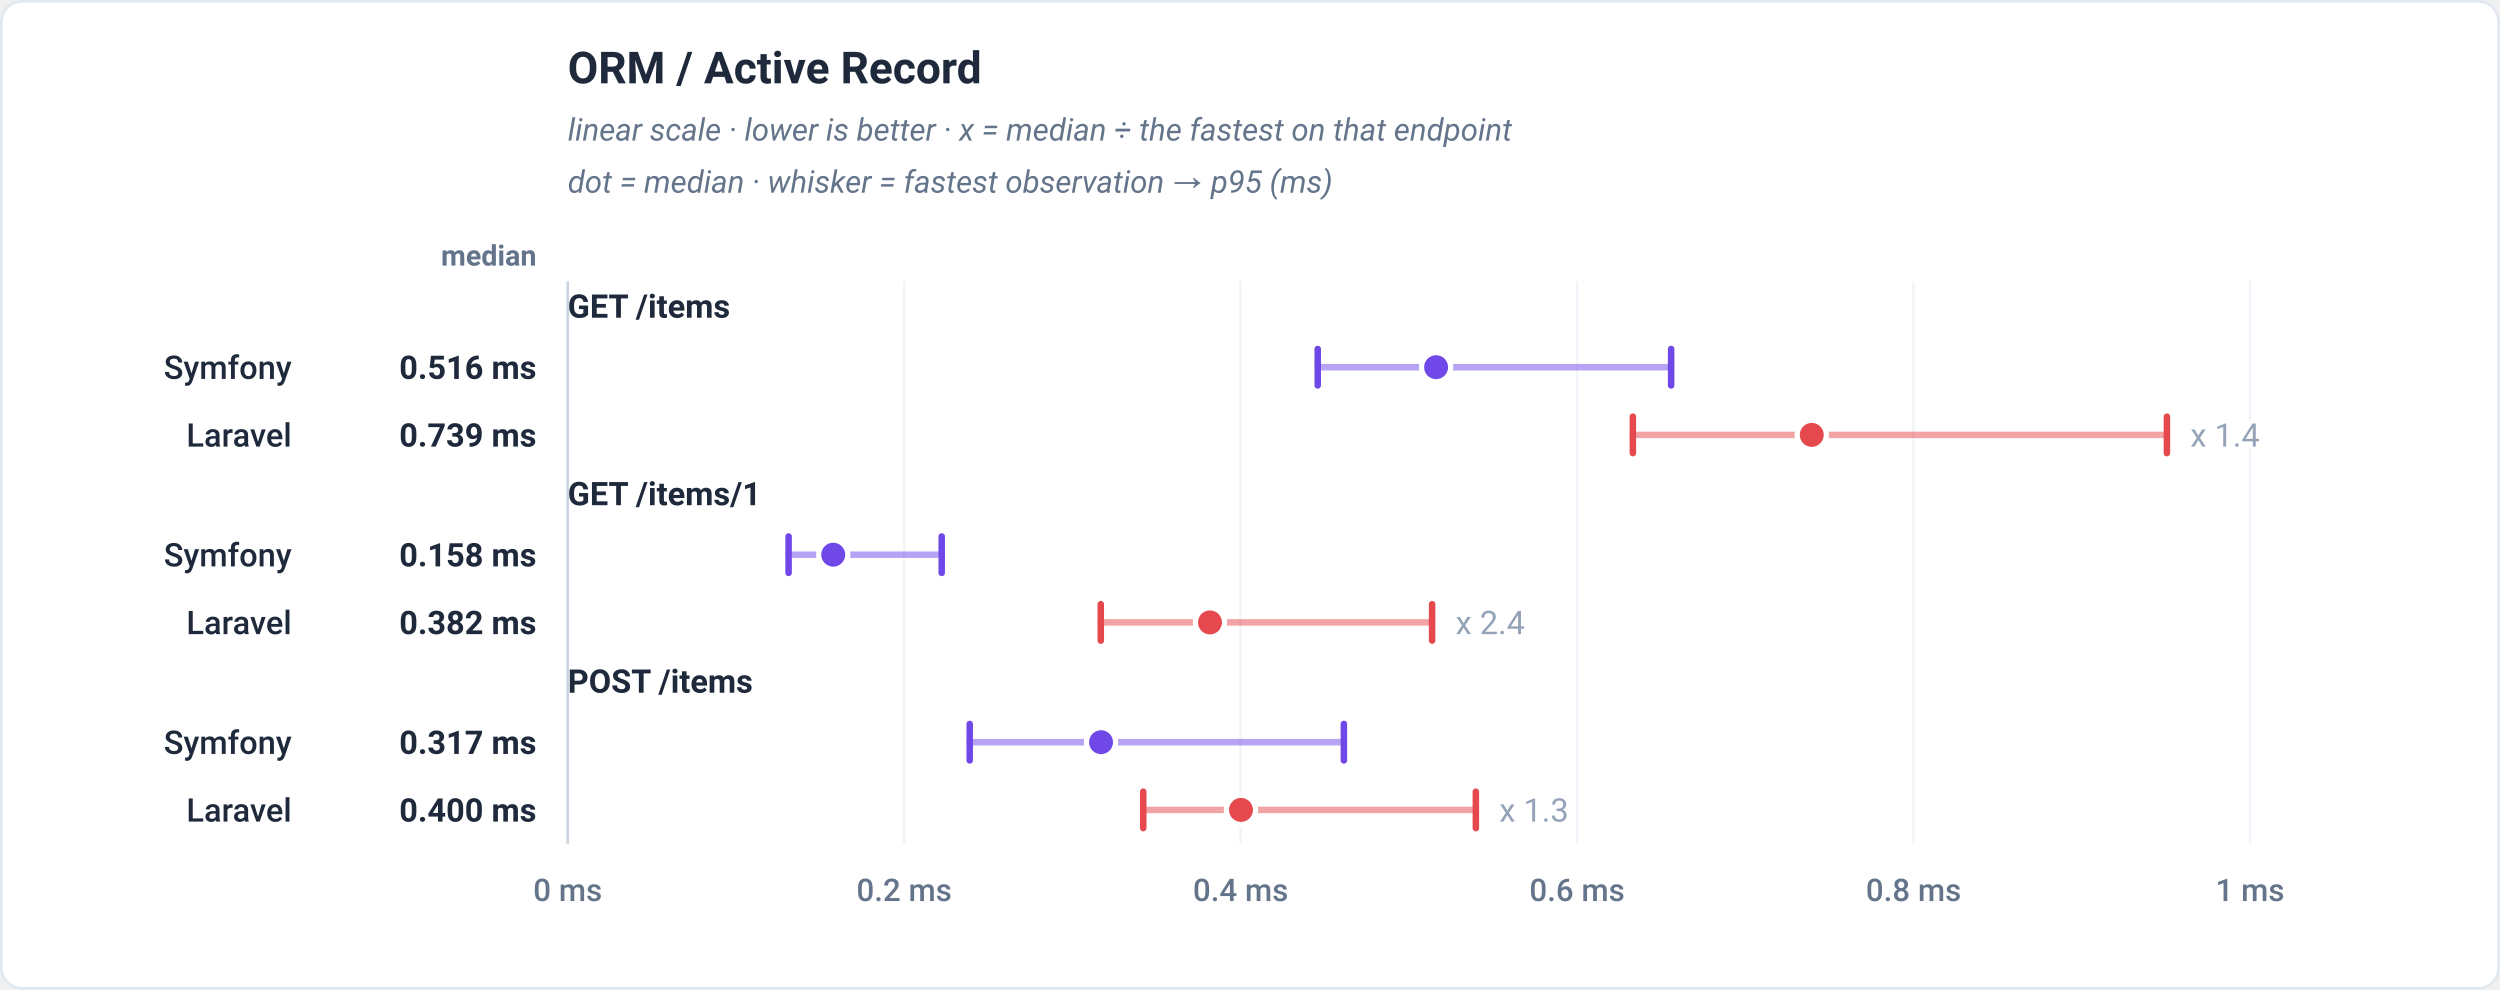
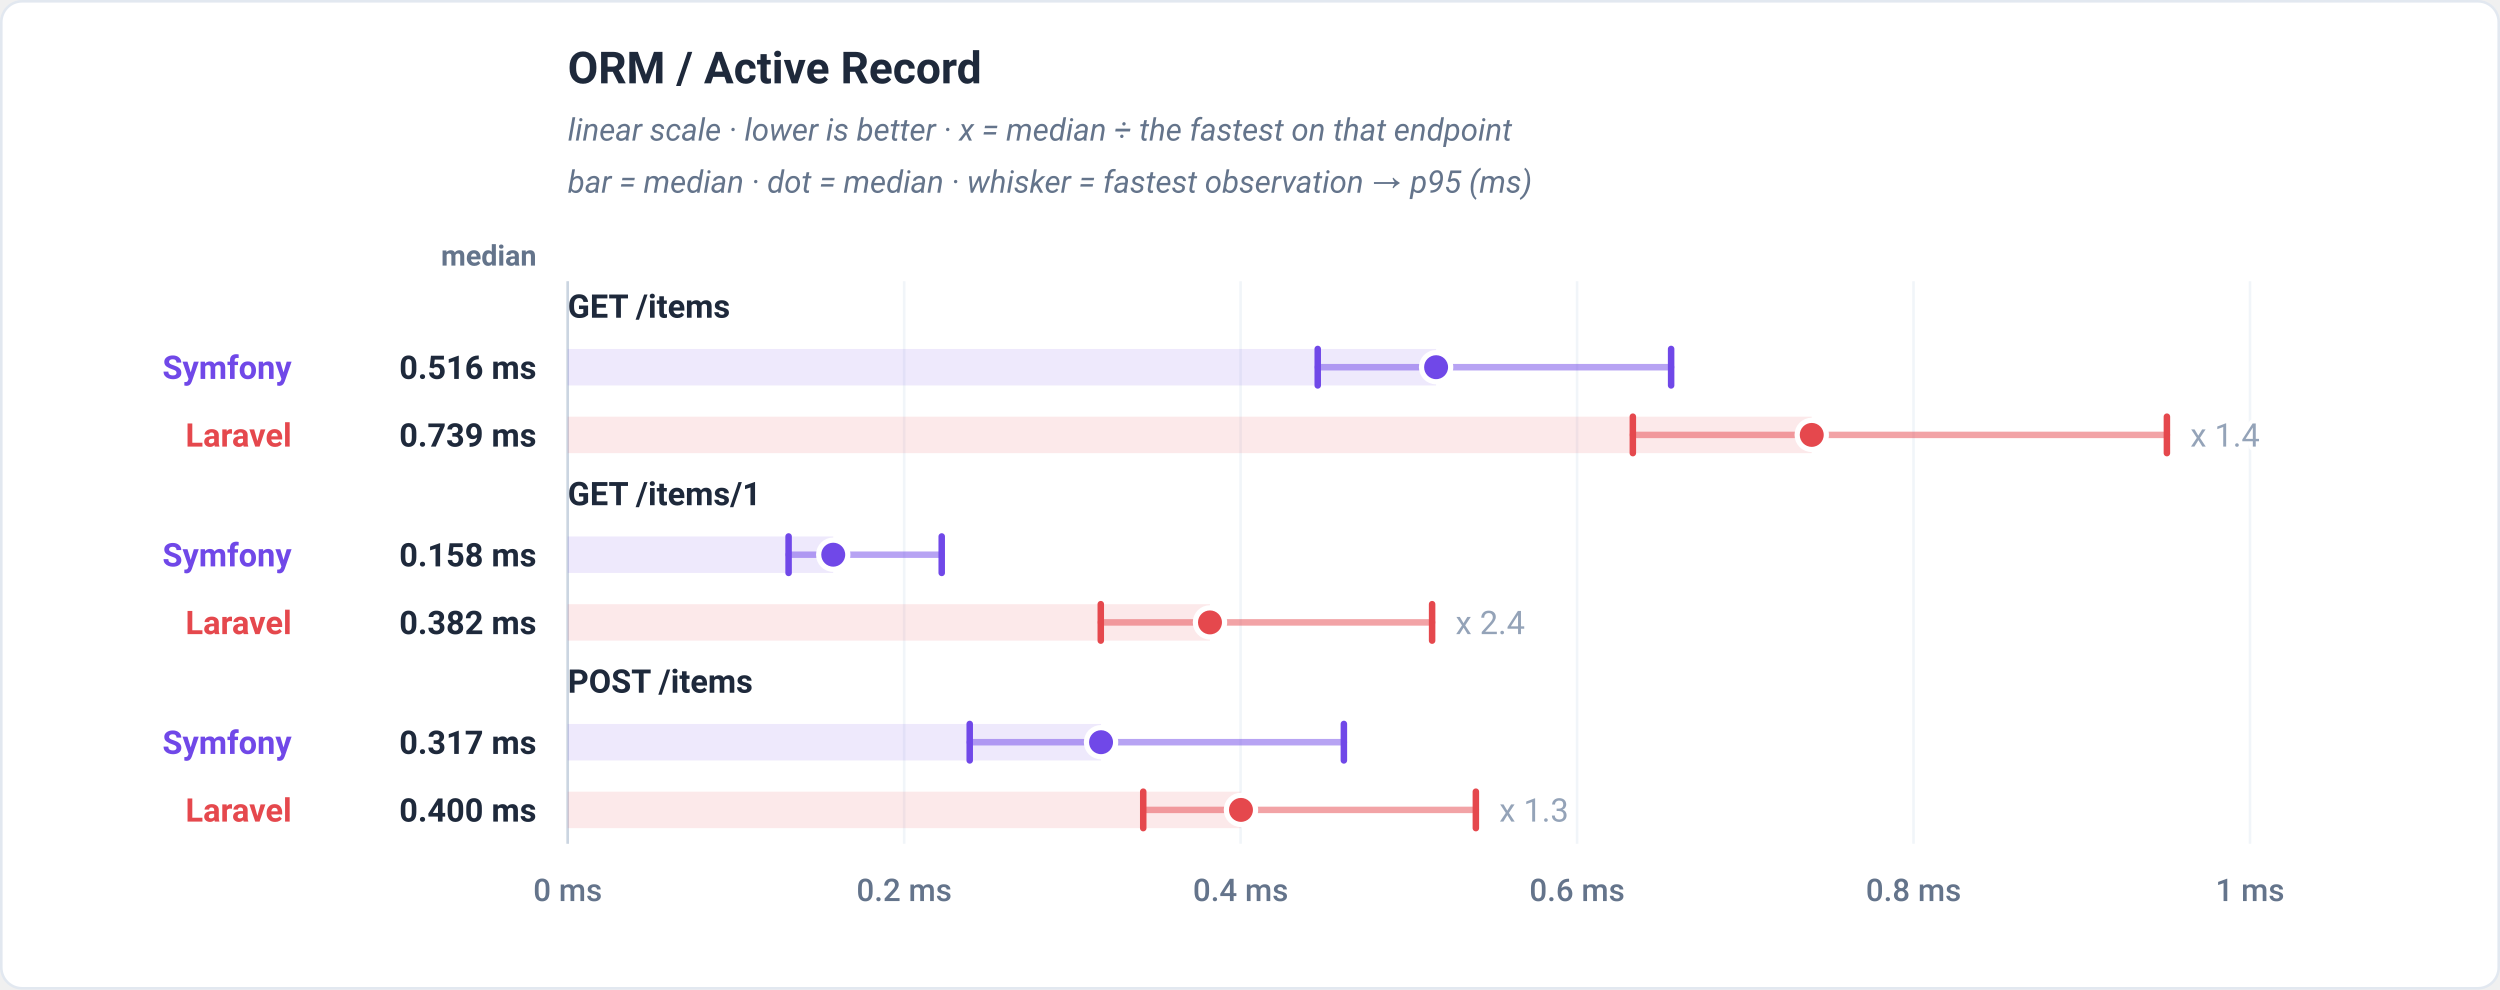
<svg xmlns="http://www.w3.org/2000/svg" viewBox="0 0 960 380" width="960" height="380" role="img" font-family="-apple-system,BlinkMacSystemFont,'Segoe UI',Roboto,Helvetica,Arial,sans-serif">
  <rect x="0.5" y="0.5" width="959" height="379" rx="8" fill="#ffffff" stroke="#e2e8f0" />
  <text x="218" y="32" font-family="-apple-system,BlinkMacSystemFont,'Segoe UI',Roboto,Helvetica,Arial,sans-serif" font-size="17" font-weight="700" fill="#1e293b" text-anchor="start">ORM / Active Record</text>
  <text x="218" y="54" font-family="-apple-system,BlinkMacSystemFont,'Segoe UI',Roboto,Helvetica,Arial,sans-serif" font-size="12" font-weight="400" fill="#64748b" text-anchor="start" font-style="italic">linear scale · lower is better · x = median ÷ the fastest on that endpoint</text>
-   <text x="218" y="74" font-family="-apple-system,BlinkMacSystemFont,'Segoe UI',Roboto,Helvetica,Arial,sans-serif" font-size="12" font-weight="400" fill="#64748b" text-anchor="start" font-style="italic">dot = median · whisker = fastest observation → p95 (ms)</text>
+   <text x="218" y="74" font-family="-apple-system,BlinkMacSystemFont,'Segoe UI',Roboto,Helvetica,Arial,sans-serif" font-size="12" font-weight="400" fill="#64748b" text-anchor="start" font-style="italic">bar = median · dot = median · whisker = fastest observation → p95 (ms)</text>
  <text x="206" y="102" font-family="-apple-system,BlinkMacSystemFont,'Segoe UI',Roboto,Helvetica,Arial,sans-serif" font-size="11" font-weight="600" fill="#64748b" text-anchor="end">median</text>
  <line x1="218" y1="108" x2="218" y2="324" stroke="#f1f5f9" stroke-width="1" />
  <text x="218" y="346" font-family="-apple-system,BlinkMacSystemFont,'Segoe UI',Roboto,Helvetica,Arial,sans-serif" font-size="12" font-weight="500" fill="#64748b" text-anchor="middle">0 ms</text>
  <line x1="347.2" y1="108" x2="347.2" y2="324" stroke="#f1f5f9" stroke-width="1" />
  <text x="347.2" y="346" font-family="-apple-system,BlinkMacSystemFont,'Segoe UI',Roboto,Helvetica,Arial,sans-serif" font-size="12" font-weight="500" fill="#64748b" text-anchor="middle">0.2 ms</text>
  <line x1="476.4" y1="108" x2="476.4" y2="324" stroke="#f1f5f9" stroke-width="1" />
  <text x="476.4" y="346" font-family="-apple-system,BlinkMacSystemFont,'Segoe UI',Roboto,Helvetica,Arial,sans-serif" font-size="12" font-weight="500" fill="#64748b" text-anchor="middle">0.4 ms</text>
  <line x1="605.6" y1="108" x2="605.6" y2="324" stroke="#f1f5f9" stroke-width="1" />
  <text x="605.6" y="346" font-family="-apple-system,BlinkMacSystemFont,'Segoe UI',Roboto,Helvetica,Arial,sans-serif" font-size="12" font-weight="500" fill="#64748b" text-anchor="middle">0.6 ms</text>
  <line x1="734.8" y1="108" x2="734.8" y2="324" stroke="#f1f5f9" stroke-width="1" />
  <text x="734.8" y="346" font-family="-apple-system,BlinkMacSystemFont,'Segoe UI',Roboto,Helvetica,Arial,sans-serif" font-size="12" font-weight="500" fill="#64748b" text-anchor="middle">0.8 ms</text>
  <line x1="864" y1="108" x2="864" y2="324" stroke="#f1f5f9" stroke-width="1" />
  <text x="864" y="346" font-family="-apple-system,BlinkMacSystemFont,'Segoe UI',Roboto,Helvetica,Arial,sans-serif" font-size="12" font-weight="500" fill="#64748b" text-anchor="middle">1 ms</text>
  <line x1="218" y1="108" x2="218" y2="324" stroke="#cbd5e1" stroke-width="1" />
  <text x="218" y="122" font-family="-apple-system,BlinkMacSystemFont,'Segoe UI',Roboto,Helvetica,Arial,sans-serif" font-size="12.5" font-weight="700" fill="#1e293b" text-anchor="start">GET /items</text>
-   <line x1="506.01" y1="141" x2="641.71" y2="141" stroke="#7048e8" stroke-width="2.5" stroke-linecap="round" stroke-opacity="0.5" />
+   <rect x="218" y="134" width="333.46" height="14" fill="#7048e8" fill-opacity="0.12" />
+   <line x1="506.01" y1="141" x2="641.71" y2="141" stroke="#7048e8" stroke-width="2.5" stroke-linecap="round" opacity="0.5" />
  <line x1="506.01" y1="134" x2="506.01" y2="148" stroke="#7048e8" stroke-width="2.5" stroke-linecap="round" />
  <line x1="641.71" y1="134" x2="641.71" y2="148" stroke="#7048e8" stroke-width="2.5" stroke-linecap="round" />
  <circle cx="551.46" cy="141" r="5.6" fill="#7048e8" stroke="#ffffff" stroke-width="2" />
-   <text x="112" y="145.5" font-family="-apple-system,BlinkMacSystemFont,'Segoe UI',Roboto,Helvetica,Arial,sans-serif" font-size="12.5" font-weight="500" fill="#1e293b" text-anchor="end">Symfony</text>
+   <text x="112" y="145.5" font-family="-apple-system,BlinkMacSystemFont,'Segoe UI',Roboto,Helvetica,Arial,sans-serif" font-size="12.5" font-weight="700" fill="#7048e8" text-anchor="end">Symfony</text>
  <text x="206" y="145.5" font-family="-apple-system,BlinkMacSystemFont,'Segoe UI',Roboto,Helvetica,Arial,sans-serif" font-size="12.5" font-weight="700" fill="#1e293b" text-anchor="end">0.516 ms</text>
-   <line x1="627.01" y1="167" x2="832.09" y2="167" stroke="#e5484d" stroke-width="2.5" stroke-linecap="round" stroke-opacity="0.5" />
+   <rect x="218" y="160" width="477.71" height="14" fill="#e5484d" fill-opacity="0.12" />
+   <line x1="627.01" y1="167" x2="832.09" y2="167" stroke="#e5484d" stroke-width="2.5" stroke-linecap="round" opacity="0.5" />
  <line x1="627.01" y1="160" x2="627.01" y2="174" stroke="#e5484d" stroke-width="2.5" stroke-linecap="round" />
  <line x1="832.09" y1="160" x2="832.09" y2="174" stroke="#e5484d" stroke-width="2.5" stroke-linecap="round" />
  <circle cx="695.71" cy="167" r="5.6" fill="#e5484d" stroke="#ffffff" stroke-width="2" />
  <text x="841.09" y="171.5" font-family="-apple-system,BlinkMacSystemFont,'Segoe UI',Roboto,Helvetica,Arial,sans-serif" font-size="12.5" font-weight="400" fill="#94a3b8" text-anchor="start" stroke="#ffffff" stroke-width="3" paint-order="stroke" stroke-linejoin="round">x 1.4</text>
-   <text x="112" y="171.5" font-family="-apple-system,BlinkMacSystemFont,'Segoe UI',Roboto,Helvetica,Arial,sans-serif" font-size="12.5" font-weight="500" fill="#1e293b" text-anchor="end">Laravel</text>
+   <text x="112" y="171.5" font-family="-apple-system,BlinkMacSystemFont,'Segoe UI',Roboto,Helvetica,Arial,sans-serif" font-size="12.5" font-weight="700" fill="#e5484d" text-anchor="end">Laravel</text>
  <text x="206" y="171.5" font-family="-apple-system,BlinkMacSystemFont,'Segoe UI',Roboto,Helvetica,Arial,sans-serif" font-size="12.5" font-weight="700" fill="#1e293b" text-anchor="end">0.739 ms</text>
  <text x="218" y="194" font-family="-apple-system,BlinkMacSystemFont,'Segoe UI',Roboto,Helvetica,Arial,sans-serif" font-size="12.5" font-weight="700" fill="#1e293b" text-anchor="start">GET /items/1</text>
-   <line x1="302.82" y1="213" x2="361.62" y2="213" stroke="#7048e8" stroke-width="2.5" stroke-linecap="round" stroke-opacity="0.5" />
+   <rect x="218" y="206" width="101.96" height="14" fill="#7048e8" fill-opacity="0.12" />
+   <line x1="302.82" y1="213" x2="361.62" y2="213" stroke="#7048e8" stroke-width="2.5" stroke-linecap="round" opacity="0.5" />
  <line x1="302.82" y1="206" x2="302.82" y2="220" stroke="#7048e8" stroke-width="2.5" stroke-linecap="round" />
  <line x1="361.62" y1="206" x2="361.62" y2="220" stroke="#7048e8" stroke-width="2.5" stroke-linecap="round" />
  <circle cx="319.96" cy="213" r="5.6" fill="#7048e8" stroke="#ffffff" stroke-width="2" />
-   <text x="112" y="217.5" font-family="-apple-system,BlinkMacSystemFont,'Segoe UI',Roboto,Helvetica,Arial,sans-serif" font-size="12.5" font-weight="500" fill="#1e293b" text-anchor="end">Symfony</text>
+   <text x="112" y="217.5" font-family="-apple-system,BlinkMacSystemFont,'Segoe UI',Roboto,Helvetica,Arial,sans-serif" font-size="12.5" font-weight="700" fill="#7048e8" text-anchor="end">Symfony</text>
  <text x="206" y="217.5" font-family="-apple-system,BlinkMacSystemFont,'Segoe UI',Roboto,Helvetica,Arial,sans-serif" font-size="12.5" font-weight="700" fill="#1e293b" text-anchor="end">0.158 ms</text>
-   <line x1="422.7" y1="239" x2="549.93" y2="239" stroke="#e5484d" stroke-width="2.5" stroke-linecap="round" stroke-opacity="0.5" />
+   <rect x="218" y="232" width="246.63" height="14" fill="#e5484d" fill-opacity="0.12" />
+   <line x1="422.7" y1="239" x2="549.93" y2="239" stroke="#e5484d" stroke-width="2.5" stroke-linecap="round" opacity="0.5" />
  <line x1="422.7" y1="232" x2="422.7" y2="246" stroke="#e5484d" stroke-width="2.5" stroke-linecap="round" />
  <line x1="549.93" y1="232" x2="549.93" y2="246" stroke="#e5484d" stroke-width="2.5" stroke-linecap="round" />
  <circle cx="464.63" cy="239" r="5.6" fill="#e5484d" stroke="#ffffff" stroke-width="2" />
  <text x="558.93" y="243.5" font-family="-apple-system,BlinkMacSystemFont,'Segoe UI',Roboto,Helvetica,Arial,sans-serif" font-size="12.5" font-weight="400" fill="#94a3b8" text-anchor="start" stroke="#ffffff" stroke-width="3" paint-order="stroke" stroke-linejoin="round">x 2.4</text>
-   <text x="112" y="243.5" font-family="-apple-system,BlinkMacSystemFont,'Segoe UI',Roboto,Helvetica,Arial,sans-serif" font-size="12.5" font-weight="500" fill="#1e293b" text-anchor="end">Laravel</text>
+   <text x="112" y="243.5" font-family="-apple-system,BlinkMacSystemFont,'Segoe UI',Roboto,Helvetica,Arial,sans-serif" font-size="12.5" font-weight="700" fill="#e5484d" text-anchor="end">Laravel</text>
  <text x="206" y="243.5" font-family="-apple-system,BlinkMacSystemFont,'Segoe UI',Roboto,Helvetica,Arial,sans-serif" font-size="12.5" font-weight="700" fill="#1e293b" text-anchor="end">0.382 ms</text>
  <text x="218" y="266" font-family="-apple-system,BlinkMacSystemFont,'Segoe UI',Roboto,Helvetica,Arial,sans-serif" font-size="12.5" font-weight="700" fill="#1e293b" text-anchor="start">POST /items</text>
-   <line x1="372.37" y1="285" x2="516.05" y2="285" stroke="#7048e8" stroke-width="2.5" stroke-linecap="round" stroke-opacity="0.5" />
+   <rect x="218" y="278" width="204.8" height="14" fill="#7048e8" fill-opacity="0.12" />
+   <line x1="372.37" y1="285" x2="516.05" y2="285" stroke="#7048e8" stroke-width="2.5" stroke-linecap="round" opacity="0.5" />
  <line x1="372.37" y1="278" x2="372.37" y2="292" stroke="#7048e8" stroke-width="2.5" stroke-linecap="round" />
  <line x1="516.05" y1="278" x2="516.05" y2="292" stroke="#7048e8" stroke-width="2.5" stroke-linecap="round" />
  <circle cx="422.8" cy="285" r="5.6" fill="#7048e8" stroke="#ffffff" stroke-width="2" />
-   <text x="112" y="289.5" font-family="-apple-system,BlinkMacSystemFont,'Segoe UI',Roboto,Helvetica,Arial,sans-serif" font-size="12.5" font-weight="500" fill="#1e293b" text-anchor="end">Symfony</text>
+   <text x="112" y="289.5" font-family="-apple-system,BlinkMacSystemFont,'Segoe UI',Roboto,Helvetica,Arial,sans-serif" font-size="12.5" font-weight="700" fill="#7048e8" text-anchor="end">Symfony</text>
  <text x="206" y="289.5" font-family="-apple-system,BlinkMacSystemFont,'Segoe UI',Roboto,Helvetica,Arial,sans-serif" font-size="12.5" font-weight="700" fill="#1e293b" text-anchor="end">0.317 ms</text>
-   <line x1="439" y1="311" x2="566.73" y2="311" stroke="#e5484d" stroke-width="2.5" stroke-linecap="round" stroke-opacity="0.5" />
+   <rect x="218" y="304" width="258.53" height="14" fill="#e5484d" fill-opacity="0.12" />
+   <line x1="439" y1="311" x2="566.73" y2="311" stroke="#e5484d" stroke-width="2.5" stroke-linecap="round" opacity="0.5" />
  <line x1="439" y1="304" x2="439" y2="318" stroke="#e5484d" stroke-width="2.5" stroke-linecap="round" />
  <line x1="566.73" y1="304" x2="566.73" y2="318" stroke="#e5484d" stroke-width="2.5" stroke-linecap="round" />
  <circle cx="476.53" cy="311" r="5.6" fill="#e5484d" stroke="#ffffff" stroke-width="2" />
  <text x="575.73" y="315.5" font-family="-apple-system,BlinkMacSystemFont,'Segoe UI',Roboto,Helvetica,Arial,sans-serif" font-size="12.5" font-weight="400" fill="#94a3b8" text-anchor="start" stroke="#ffffff" stroke-width="3" paint-order="stroke" stroke-linejoin="round">x 1.3</text>
-   <text x="112" y="315.5" font-family="-apple-system,BlinkMacSystemFont,'Segoe UI',Roboto,Helvetica,Arial,sans-serif" font-size="12.5" font-weight="500" fill="#1e293b" text-anchor="end">Laravel</text>
+   <text x="112" y="315.5" font-family="-apple-system,BlinkMacSystemFont,'Segoe UI',Roboto,Helvetica,Arial,sans-serif" font-size="12.5" font-weight="700" fill="#e5484d" text-anchor="end">Laravel</text>
  <text x="206" y="315.5" font-family="-apple-system,BlinkMacSystemFont,'Segoe UI',Roboto,Helvetica,Arial,sans-serif" font-size="12.5" font-weight="700" fill="#1e293b" text-anchor="end">0.400 ms</text>
</svg>
